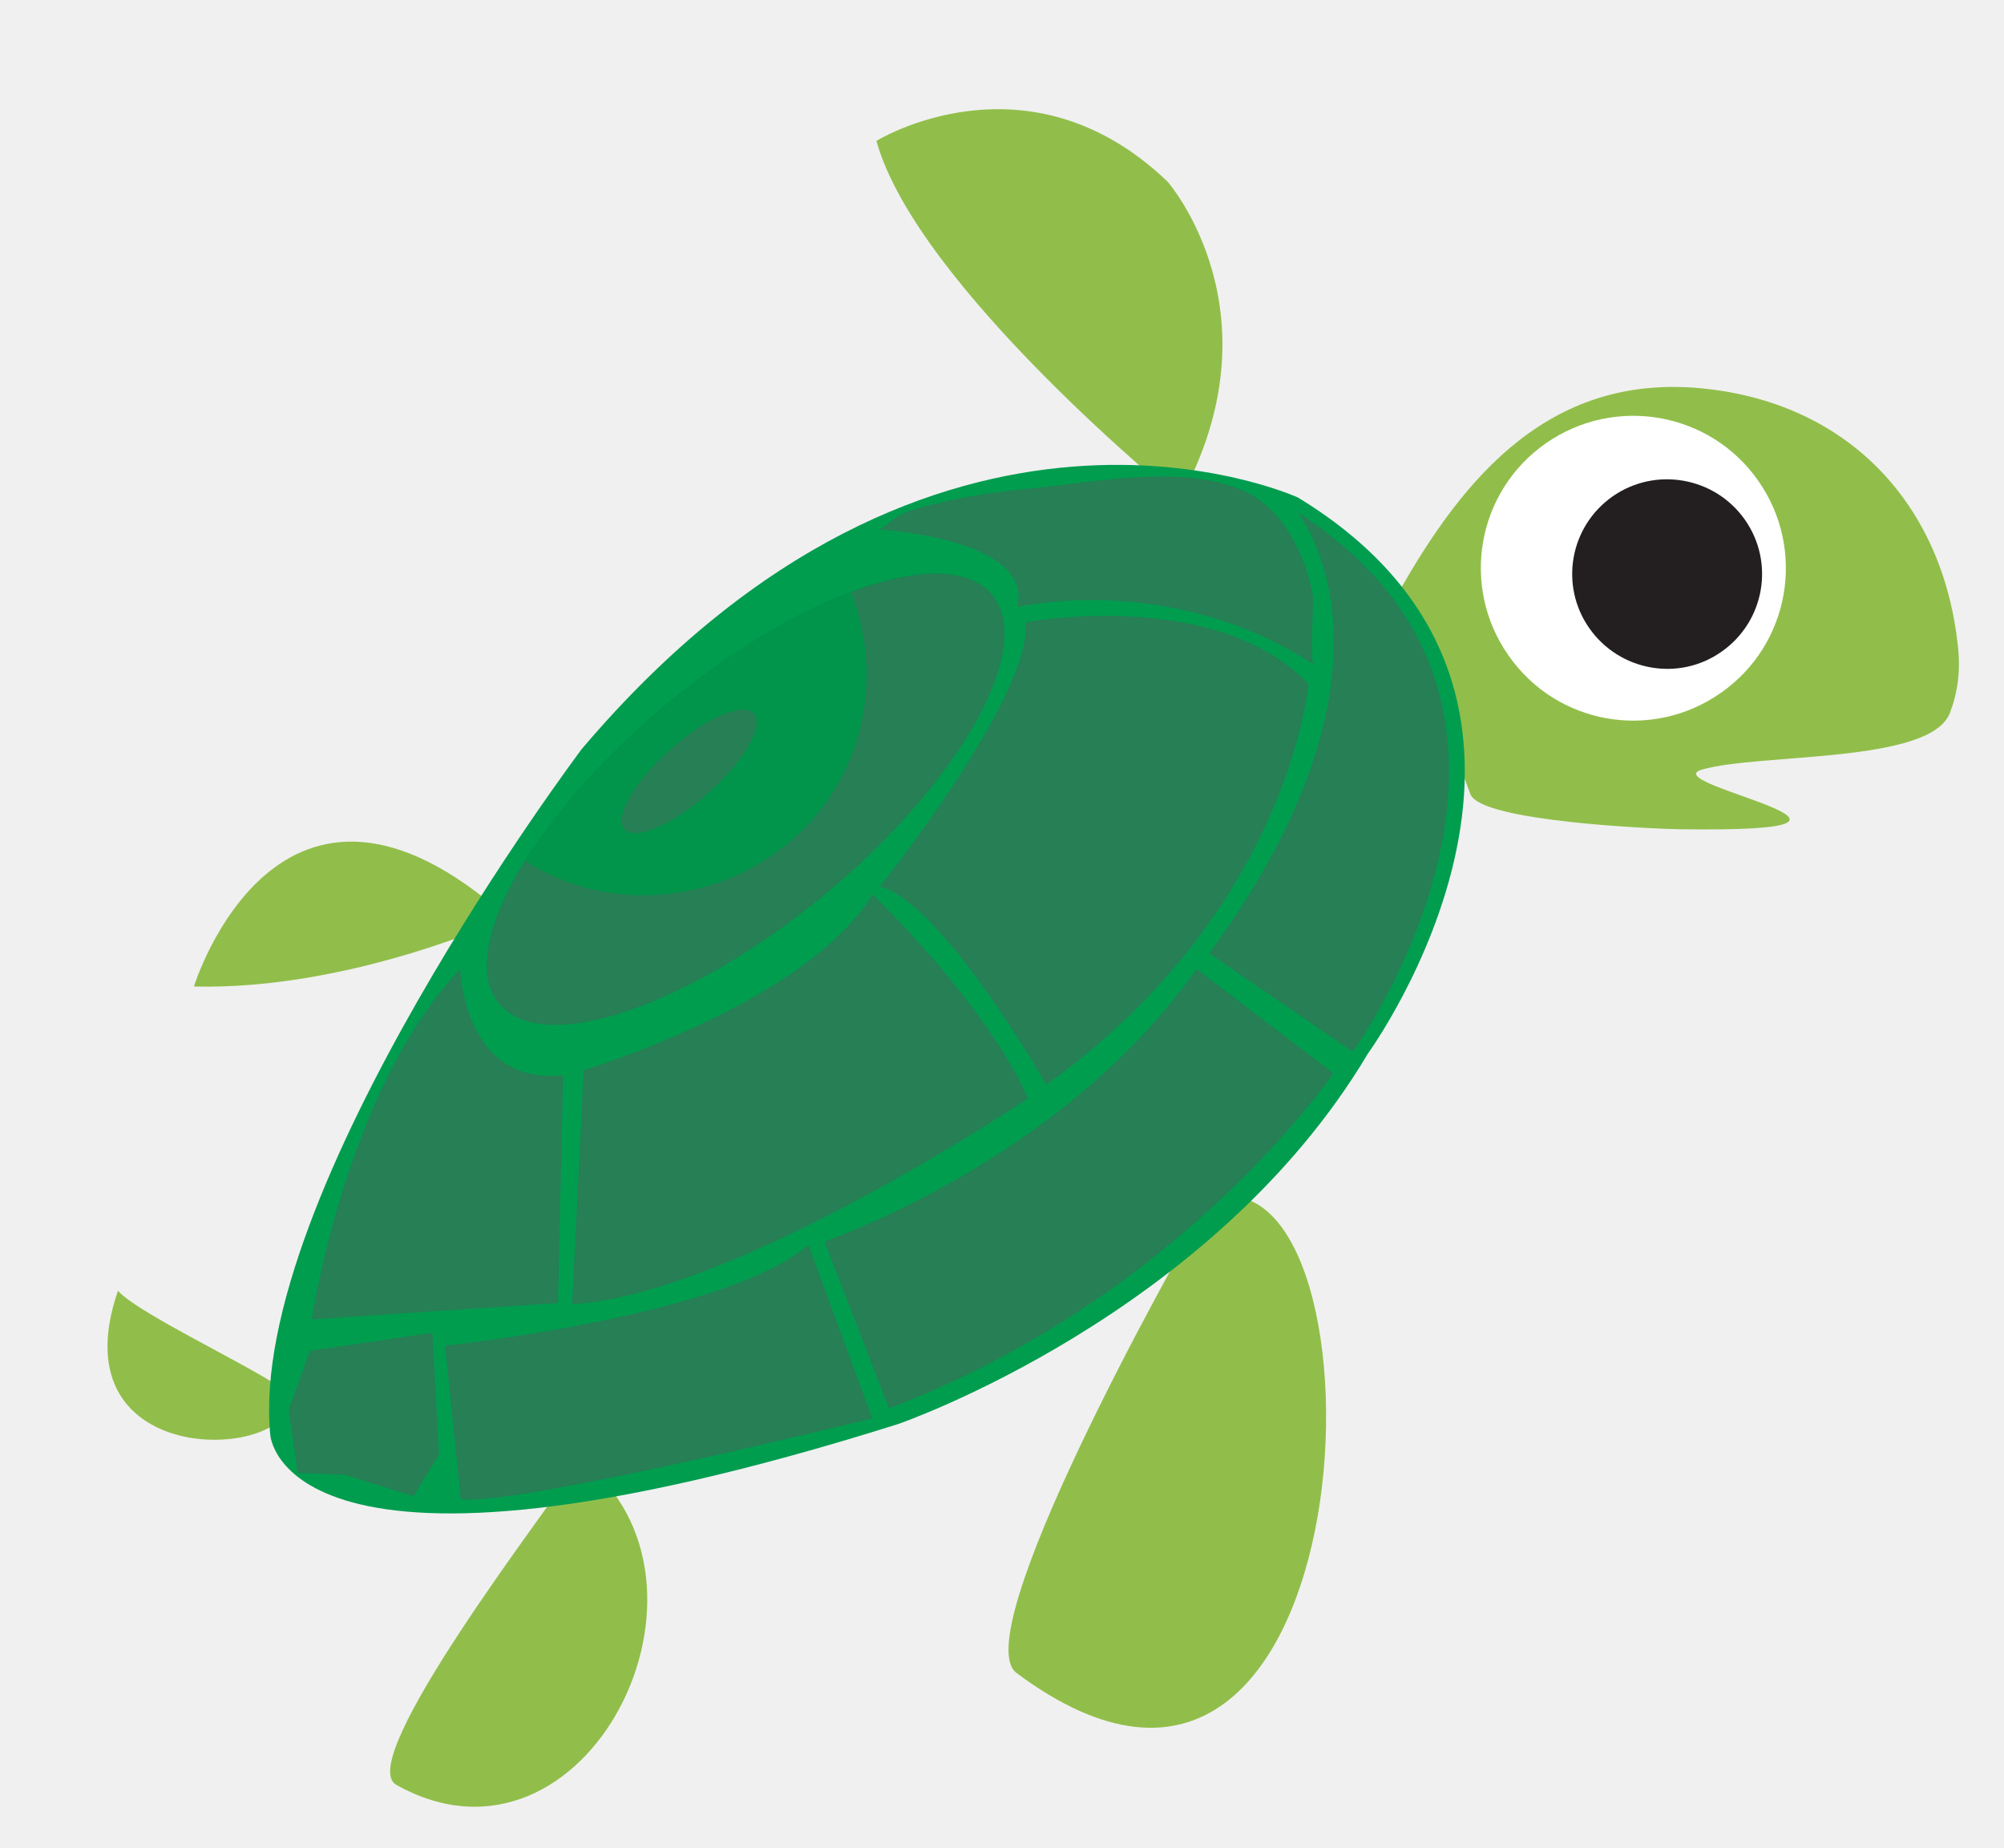
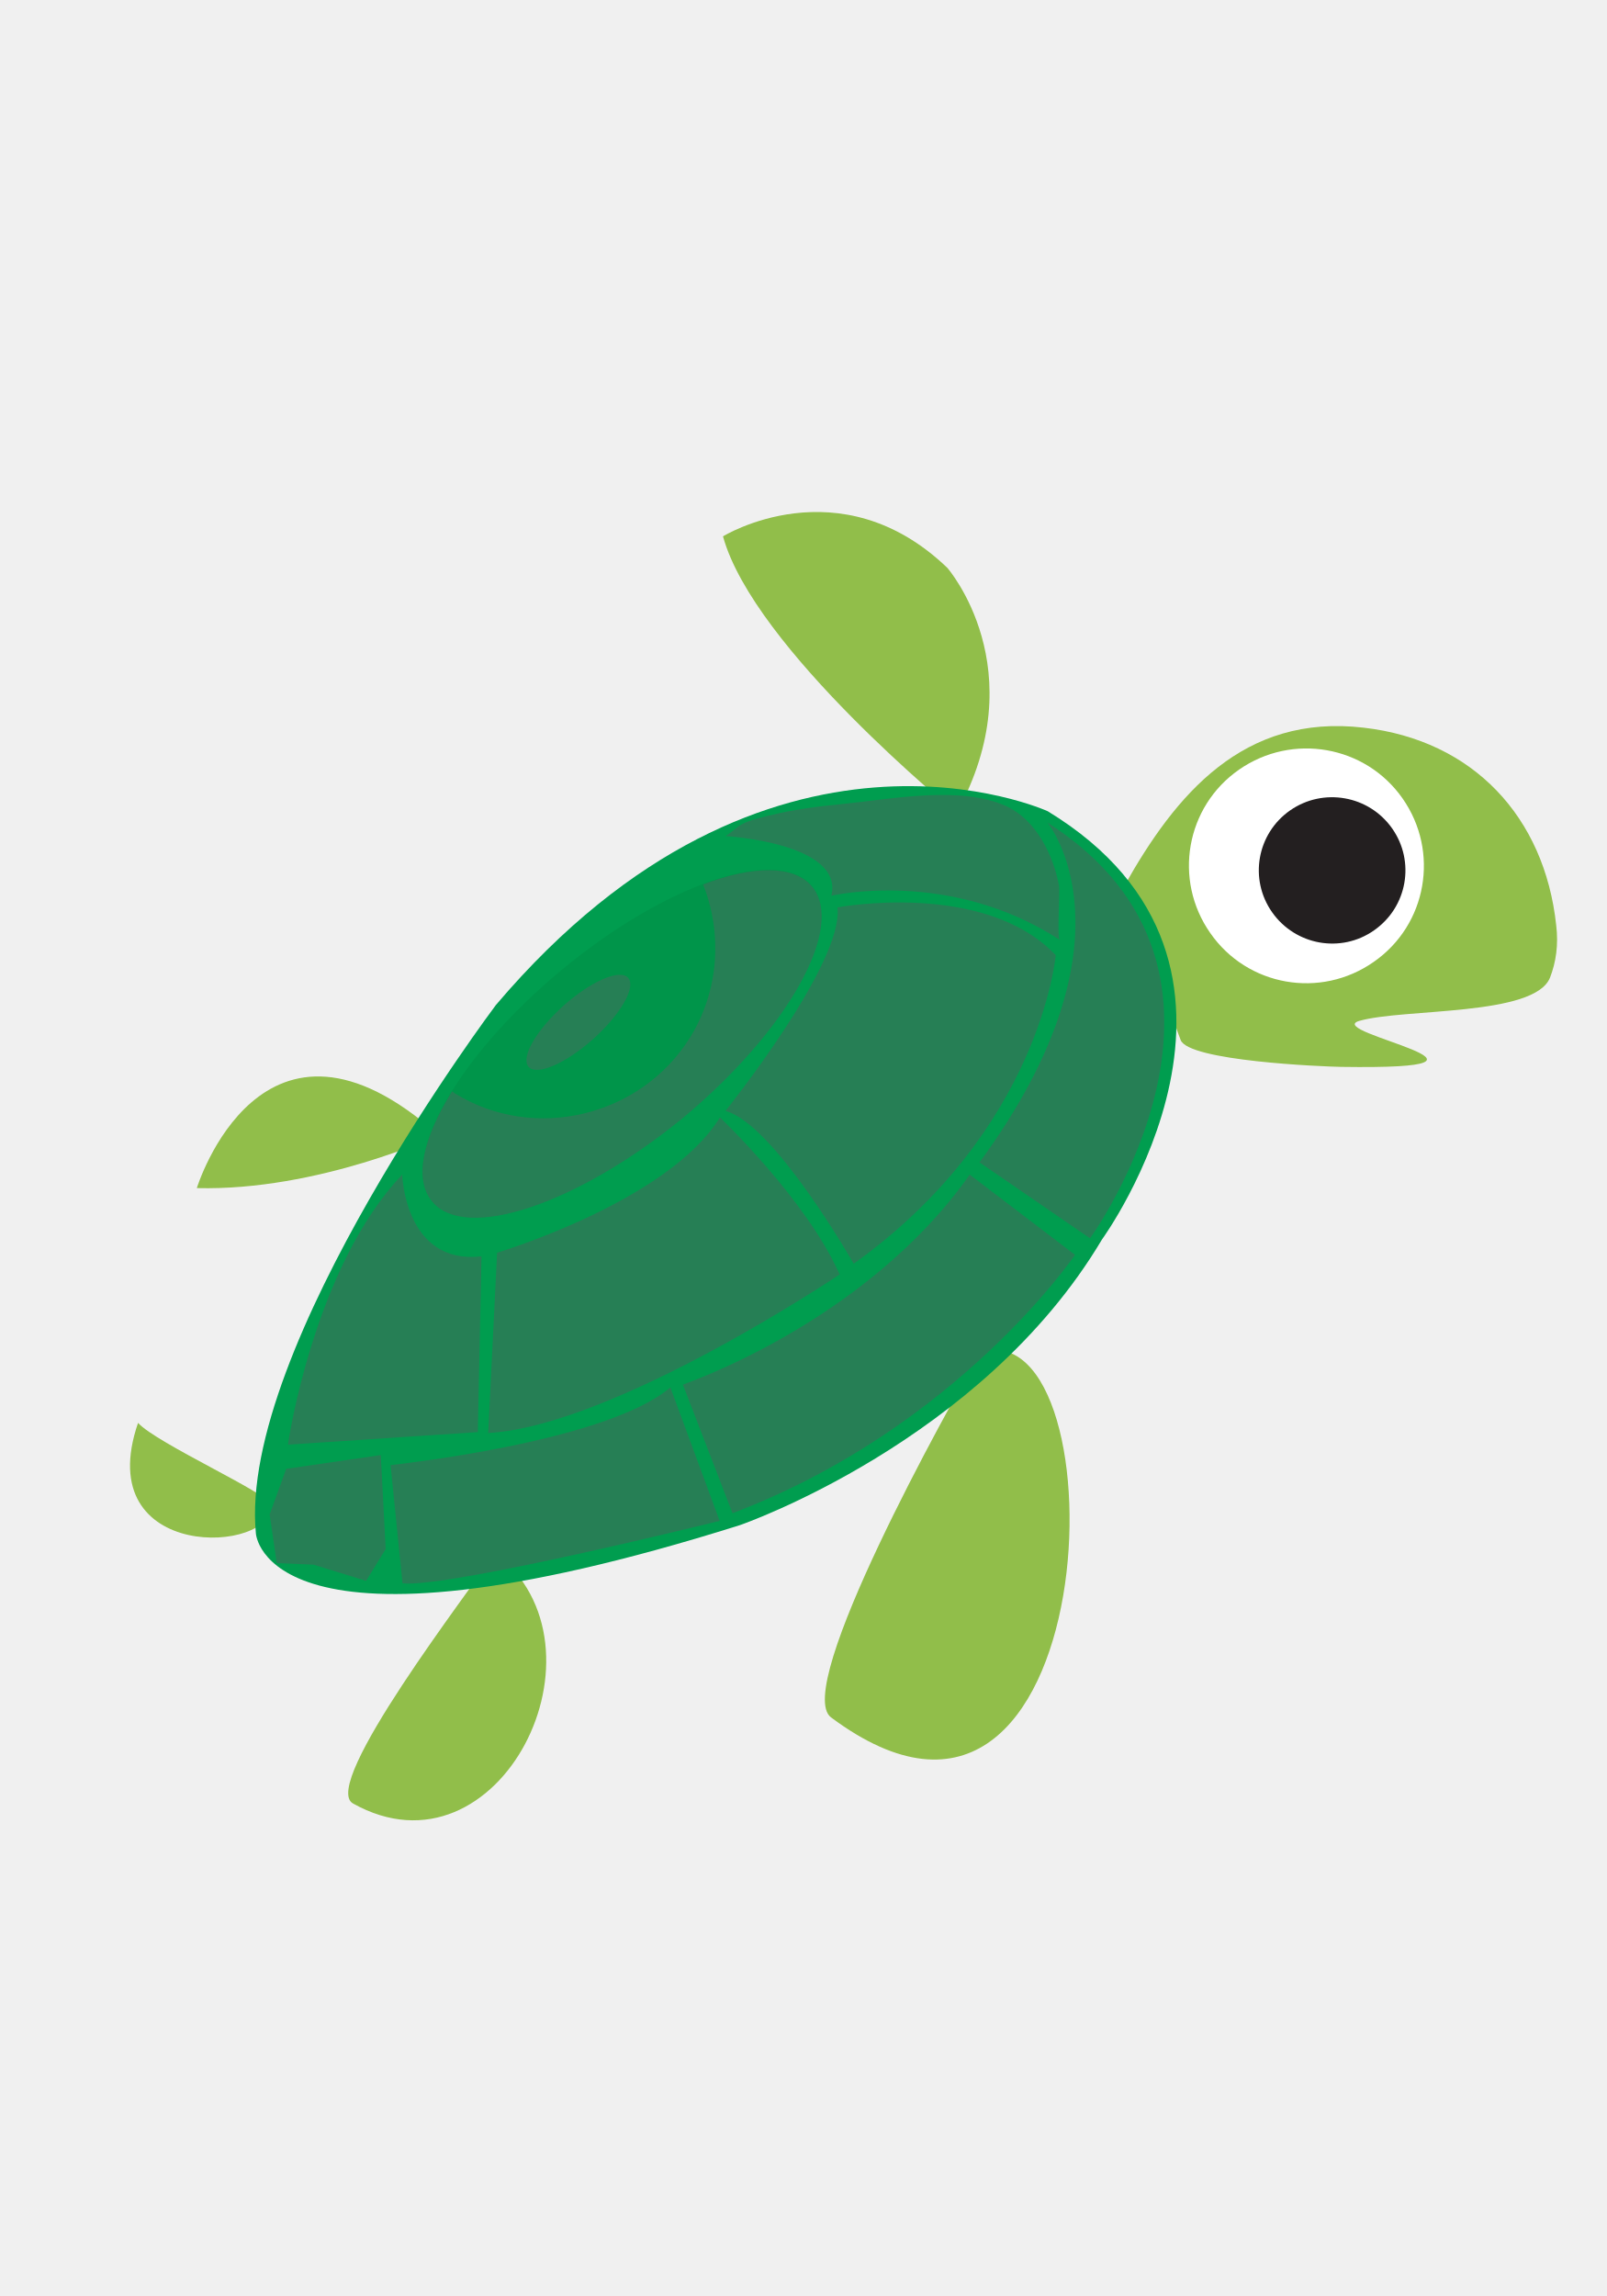
- <svg xmlns="http://www.w3.org/2000/svg" version="1.1" id="Layer_1" x="0px" y="0px" viewBox="0 0 525 484" style="enable-background:new 0 0 525 484;" xml:space="preserve">
+ <svg xmlns="http://www.w3.org/2000/svg" version="1.1" id="Layer_1" x="0px" y="0px" viewBox="0 0 525 750" style="enable-background:new 0 0 525 750;" xml:space="preserve">
  <style type="text/css">
	.st0{fill:#91BE4A;}
	.st1{fill:#009D4F;}
	.st2{fill:#FFFFFF;}
	.st3{fill:#231F20;}
	.st4{fill:#00954A;}
	.st5{fill:#267F55;}
</style>
  <g>
-     <path class="st0" d="M152.1,382.3c-8.4,12.8-59.5,78.8-48.3,85.2C153.6,495.4,194,414.3,152.1,382.3z" />
-     <path class="st0" d="M510.8,186.8c2-5.1,2.9-11,2.1-17.8c-4-36.7-28.2-62.8-65.4-67.1c-40.9-4.8-63.9,22.6-81.5,54l19.2,52.1   c2.6,7.2,48.3,9.1,54.5,9.2c68.3,1-6.5-11.8,6.1-15.6C460.9,197.2,505.6,200.1,510.8,186.8z" />
-     <path class="st0" d="M229.6,36.9c0,0,39.6-24.5,76.3,10.7c0,0,30.1,34.4,3.1,83.3C309,130.9,240.1,74.9,229.6,36.9z" />
-     <path class="st0" d="M50.8,258.4c0,0,22.1-71.7,82.2-18C133,240.4,92.1,259.4,50.8,258.4z" />
-     <path class="st0" d="M76,365.9c-0.4-3.6-38.8-20.8-45.1-27.8C14.4,386,77.8,382.6,76,365.9z" />
-     <path class="st0" d="M317.2,314c-11.1,18.9-64.1,114.3-50.9,124.2C359.9,508,366.2,299.9,317.2,314z" />
-     <path class="st1" d="M340,130.3c0,0-94.8-43.5-187.6,65.9c0,0-87.7,116.5-81.6,179.6c0,0,2.6,48.2,164.5-2.8   c0,0,82.2-28.3,123.1-97.1C358.4,275.9,426.2,182.7,340,130.3z" />
+     <path class="st0" d="M161.7,507.2c-8.1,12.3-57.2,75.7-46.4,81.9C163.1,615.9,201.9,538,161.7,507.2z" />
+     <path class="st0" d="M506.4,319.3c1.9-4.9,2.8-10.6,2-17.1c-3.8-35.3-27.1-60.4-62.9-64.5c-39.3-4.6-61.4,21.7-78.3,51.9l18.5,50.1   c2.5,6.9,46.4,8.7,52.4,8.8c65.7,1-6.2-11.3,5.9-15C458.5,329.3,501.4,332.1,506.4,319.3z" />
+     <path class="st0" d="M236.2,175.2c0,0,38.1-23.5,73.3,10.3c0,0,28.9,33.1,3,80.1C312.5,265.6,246.2,211.7,236.2,175.2z" />
+     <path class="st0" d="M64.3,388.1c0,0,21.2-68.9,79-17.3C143.3,370.8,104,389.1,64.3,388.1z" />
+     <path class="st0" d="M88.5,491.5c-0.4-3.5-37.3-20-43.4-26.7C29.3,510.8,90.2,507.5,88.5,491.5z" />
+     <path class="st0" d="M320.4,441.6c-10.7,18.2-61.6,109.9-48.9,119.4C361.4,628,367.5,428,320.4,441.6z" />
+     <path class="st1" d="M342.3,265c0,0-91.1-41.8-180.3,63.3c0,0-84.3,112-78.4,172.6c0,0,2.5,46.3,158.1-2.7c0,0,79-27.2,118.3-93.3   C360,404.9,425.1,315.4,342.3,265z" />
    <g>
      <g>
-         <path class="st2" d="M460.6,125.9c12.7,18.1,8.3,43-9.8,55.6c-18.1,12.7-43,8.3-55.6-9.8c-12.7-18.1-8.3-43,9.8-55.6     C423.1,103.5,448,107.9,460.6,125.9z" />
-         <path class="st3" d="M457.1,136.1c7.9,11.2,5.2,26.7-6.1,34.6c-11.2,7.9-26.7,5.1-34.6-6.1c-7.9-11.2-5.2-26.7,6.1-34.6     C433.7,122.2,449.2,124.9,457.1,136.1z" />
+         <path class="st2" d="M458.2,260.8c12.2,17.4,8,41.3-9.4,53.4c-17.4,12.2-41.3,8-53.4-9.4c-12.2-17.4-8-41.3,9.4-53.4     S446.1,243.5,458.2,260.8z" />
+         <path class="st3" d="M454.8,270.6c7.6,10.8,5,25.7-5.9,33.3c-10.8,7.6-25.7,4.9-33.3-5.9s-5-25.7,5.9-33.3     C432.3,257.2,447.2,259.8,454.8,270.6z" />
      </g>
    </g>
-     <ellipse transform="matrix(0.7693 -0.6389 0.6389 0.7693 -88.6594 173.0479)" class="st4" cx="195.3" cy="209.3" rx="83.9" ry="32.4" />
+     <ellipse transform="matrix(0.7693 -0.6389 0.6389 0.7693 -170.9405 208.4793)" class="st4" cx="203.2" cy="340.9" rx="80.6" ry="31.1" />
    <g>
-       <path class="st5" d="M228.6,234.3c0,0,29.4,28,40.7,53.4c0,0-76.5,51.5-119.4,53.9l3-61.3C152.9,280.3,211,262.9,228.6,234.3z" />
-       <path class="st5" d="M130.8,262.9c-6.3-7.5-3.2-21.5,6.8-37.5c0.3,0.2,0.6,0.4,0.8,0.6c27,16.7,63.4,8,80.1-19    c9.9-16,10.9-35.4,4.4-51.9c17-6.4,30.8-6.7,37,0.7c11.4,13.8-8.2,48.9-43.8,78.5C180.3,263.8,142.2,276.7,130.8,262.9z" />
-       <polygon class="st5" points="113.3,349.1 81.2,353.8 75.6,369.3 78,385.8 90.4,386.3 108.3,391.9 115,381   " />
-       <path class="st5" d="M211.8,326.1l16.7,45.4c0,0-92.2,22.9-107.8,21.2l-4.1-40.2C116.7,352.4,189.7,344.9,211.8,326.1z" />
-       <path class="st5" d="M313.5,253.8l35.8,27.3c0,0-39.8,58.8-116.4,87.8L216,325.2C215.9,325.1,277.8,304.5,313.5,253.8z" />
-       <path class="st5" d="M339.9,134.2c0,0,32.7,39.4-23.1,115.5l37.6,25.8C354.4,275.5,419.8,185.2,339.9,134.2z" />
-       <path class="st5" d="M230.4,138.7c0,0,40.5,2.3,36.1,20.3c0,0,40-9.5,77.6,15c-0.9-0.6,0.1-16.5-0.2-18.3    c-2-10.5-7.7-22.3-17.8-27c-15.7-7.2-38.8-2.5-55.6-0.8c-8.5,0.8-16.9,1.9-25.2,4c-3.2,0.8-6.6,1.5-9.6,3.1    C234.8,135.3,231,138.7,230.4,138.7z" />
-       <path class="st5" d="M268.6,163c0,0,49.8-9.4,74.2,16.2c0,0-5.1,59.4-68.7,104.9c0,0-27.2-47.7-43.6-51.9    C230.5,232.2,270.7,182,268.6,163z" />
-       <path class="st5" d="M120.6,253.8c0,0,0.8,30.7,26.9,27.8l-1.3,59.7l-64.5,4.3C81.7,345.5,90.6,285.3,120.6,253.8z" />
-       <path class="st5" d="M163.6,217.2c2.8,3.1,12.6-1.1,22-9.5s14.7-17.7,11.9-20.8c-2.8-3.1-12.6,1.1-22,9.5    C166.1,204.8,160.8,214.1,163.6,217.2z" />
+       <path class="st5" d="M235.2,365c0,0,28.3,26.9,39.1,51.3c0,0-73.5,49.5-114.8,51.8l2.9-58.9C162.4,409.2,218.3,392.5,235.2,365z" />
+       <path class="st5" d="M141.2,392.5c-6.1-7.2-3.1-20.7,6.5-36c0.3,0.2,0.6,0.4,0.8,0.6c26,16.1,60.9,7.7,77-18.3    c9.5-15.4,10.5-34,4.2-49.9c16.3-6.2,29.6-6.4,35.6,0.7c11,13.3-7.9,47-42.1,75.5C188.8,393.3,152.1,405.7,141.2,392.5z" />
+       <polygon class="st5" points="124.4,475.3 93.5,479.8 88.1,494.7 90.4,510.6 102.4,511.1 119.6,516.4 126,506   " />
+       <path class="st5" d="M219,453.2l16.1,43.6c0,0-88.6,22-103.6,20.4l-3.9-38.6C127.6,478.5,197.8,471.3,219,453.2z" />
+       <path class="st5" d="M316.8,383.7l34.4,26.2c0,0-38.3,56.5-111.9,84.4l-16.2-42C223,452.2,282.5,432.4,316.8,383.7z" />
+       <path class="st5" d="M342.2,268.7c0,0,31.4,37.9-22.2,111l36.1,24.8C356.1,404.6,419,317.8,342.2,268.7z" />
+       <path class="st5" d="M236.9,273.1c0,0,38.9,2.2,34.7,19.5c0,0,38.4-9.1,74.6,14.4c-0.9-0.6,0.1-15.9-0.2-17.6    c-1.9-10.1-7.4-21.4-17.1-26c-15.1-6.9-37.3-2.4-53.4-0.8c-8.2,0.8-16.2,1.8-24.2,3.8c-3.1,0.8-6.3,1.4-9.2,3    C241.2,269.8,237.5,273.1,236.9,273.1z" />
+       <path class="st5" d="M273.6,296.4c0,0,47.9-9,71.3,15.6c0,0-4.9,57.1-66,100.8c0,0-26.1-45.8-41.9-49.9    C237,362.9,275.7,314.7,273.6,296.4z" />
+       <path class="st5" d="M131.4,383.7c0,0,0.8,29.5,25.9,26.7l-1.2,57.4l-62,4.1C94,471.8,102.5,414,131.4,383.7z" />
+       <path class="st5" d="M172.7,348.5c2.7,3,12.1-1.1,21.1-9.1c9-8.1,14.1-17,11.4-20c-2.7-3-12.1,1.1-21.1,9.1    C175.1,336.6,170,345.5,172.7,348.5z" />
    </g>
  </g>
</svg>
